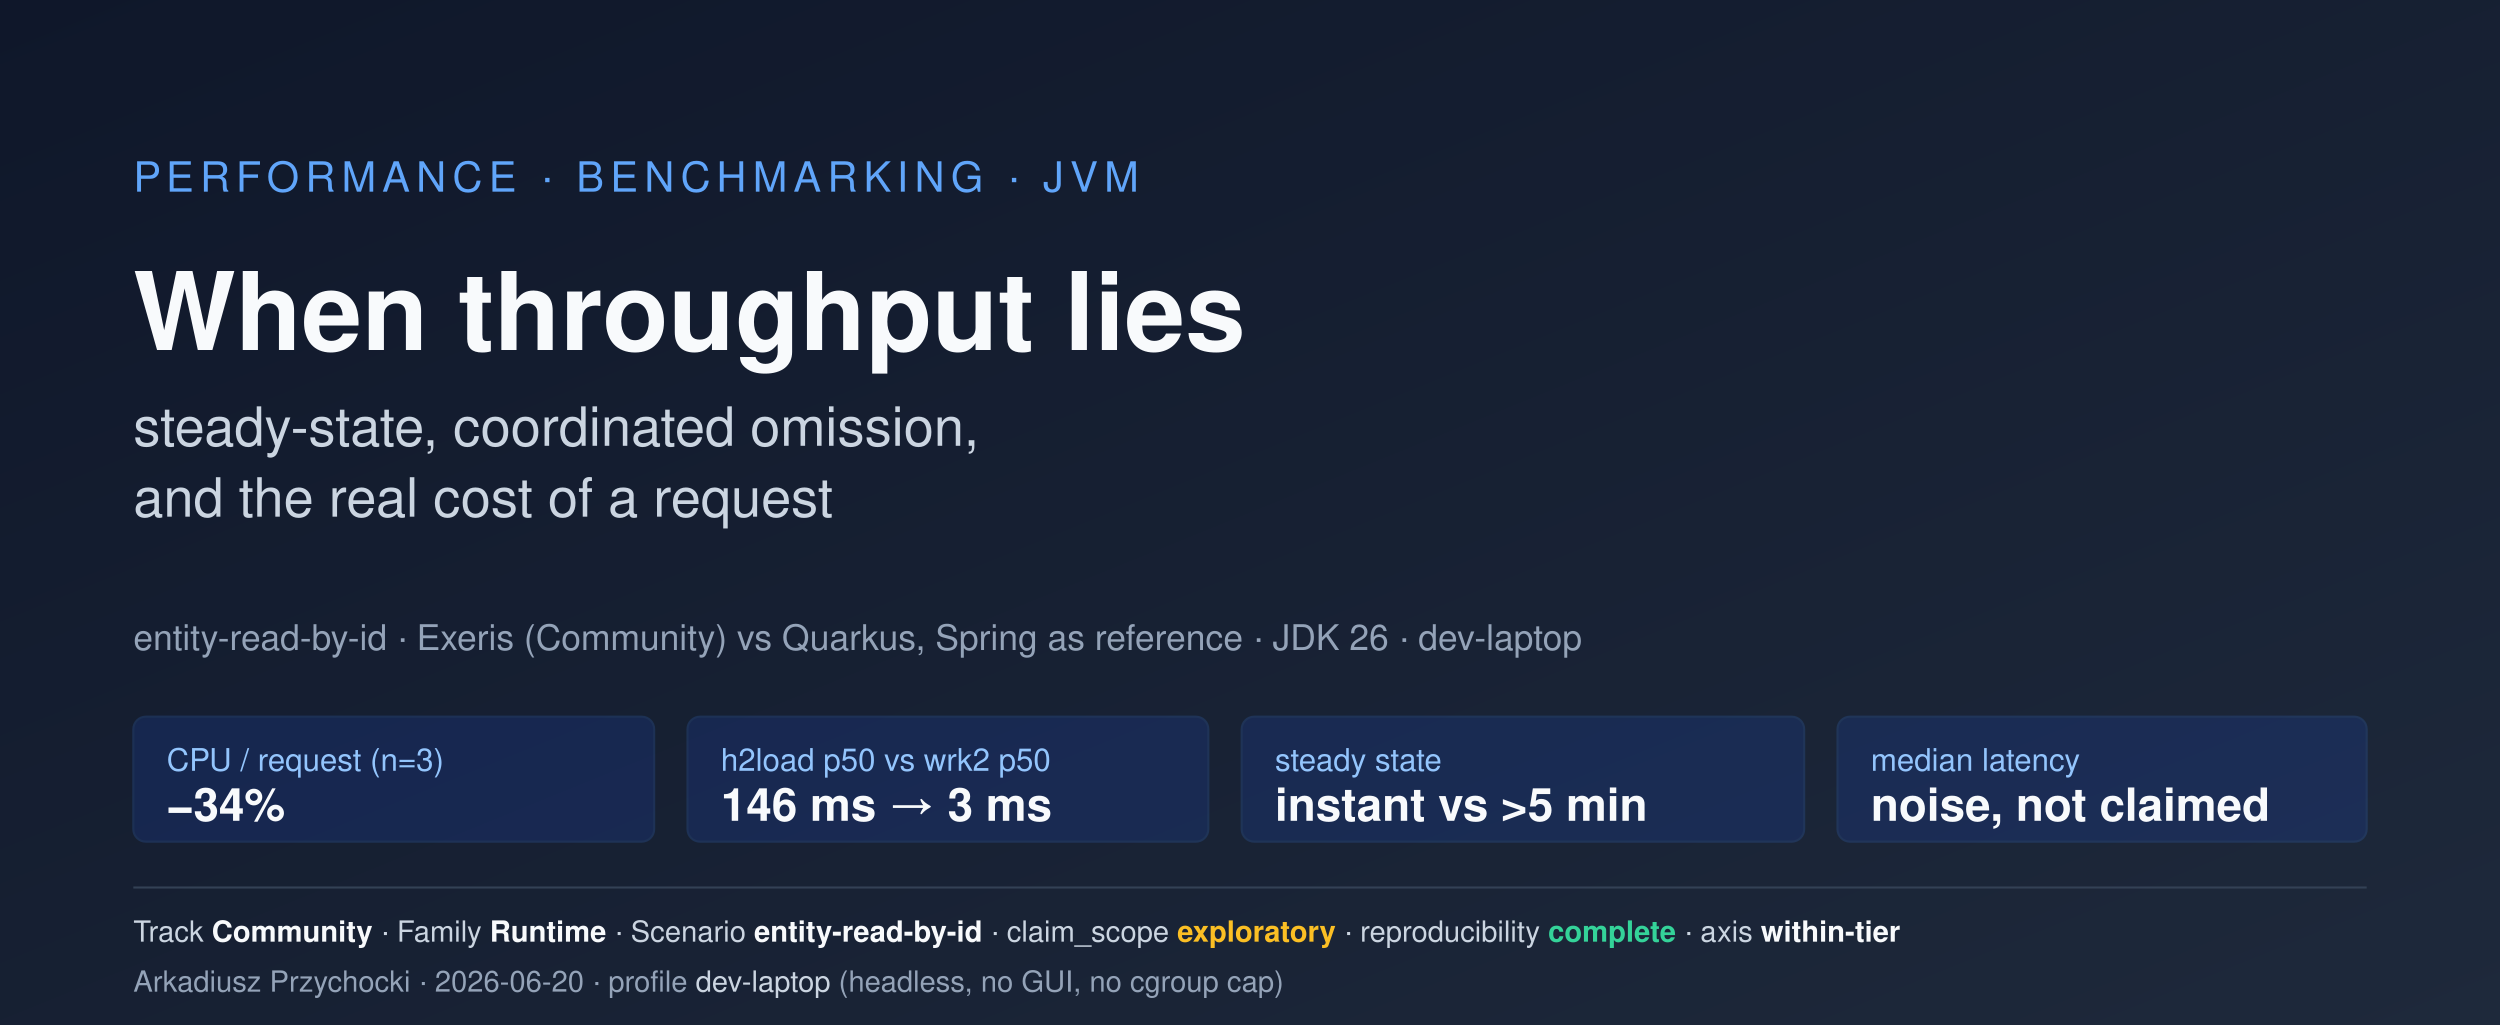
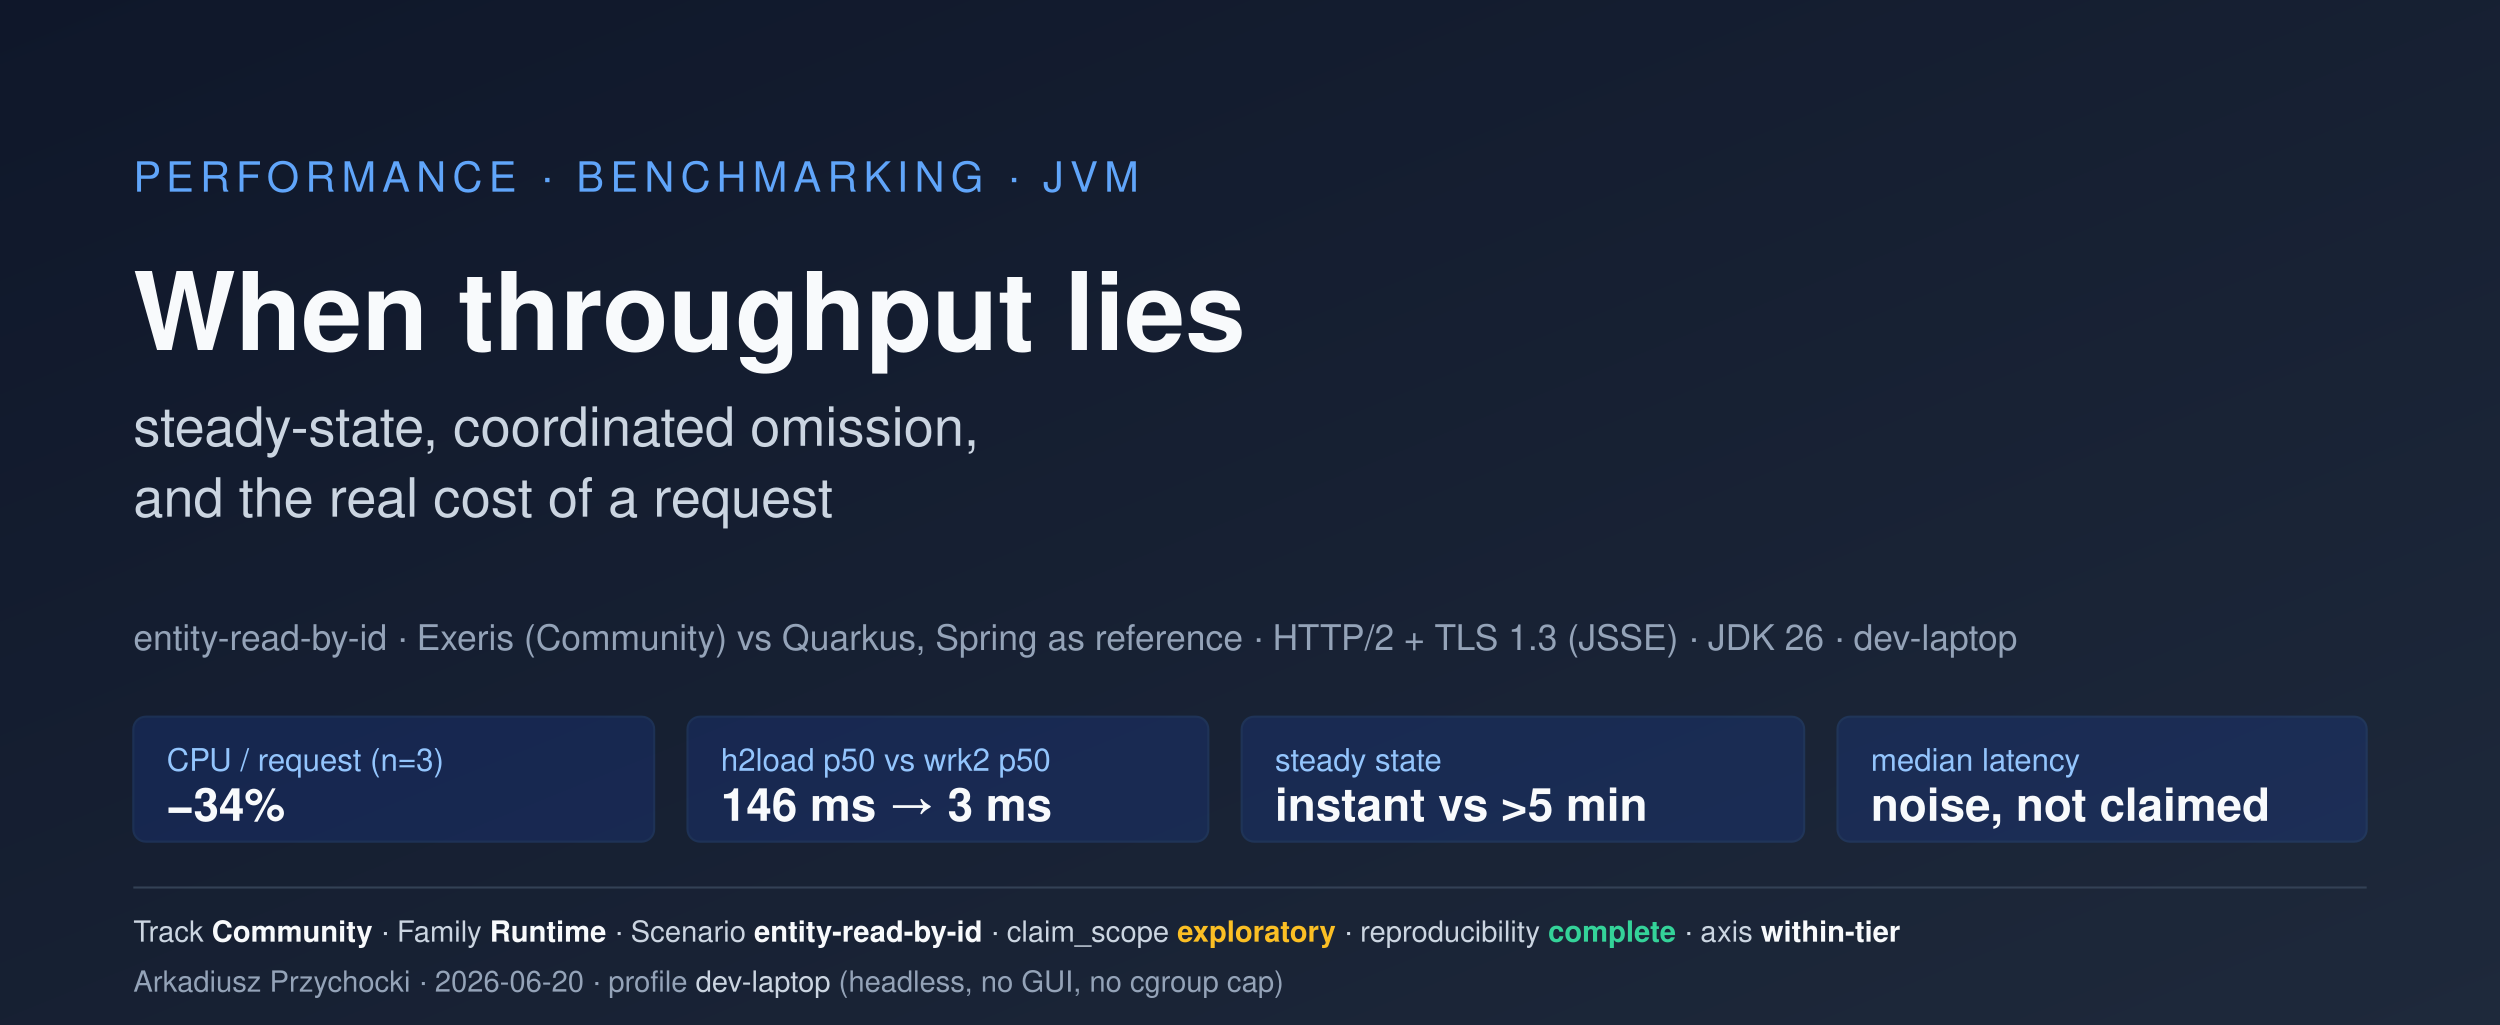
<svg xmlns="http://www.w3.org/2000/svg" width="1200" height="492" viewBox="0 0 1200 492" font-family="Verdana,Helvetica,sans-serif">
  <defs>
    <linearGradient id="bg" x1="0" y1="0" x2="1" y2="1">
      <stop offset="0" stop-color="#0f172a" />
      <stop offset="1" stop-color="#1e293b" />
    </linearGradient>
  </defs>
  <rect width="1200" height="492" fill="url(#bg)" />
  <text x="64" y="92" font-size="20" fill="#60a5fa" letter-spacing="3">PERFORMANCE · BENCHMARKING · JVM</text>
  <text x="64" y="168" font-size="52" font-weight="bold" fill="#f8fafc">When throughput lies</text>
  <text x="64" y="214" font-size="26" fill="#cbd5e1">steady-state, coordinated omission,</text>
  <text x="64" y="248" font-size="26" fill="#cbd5e1">and the real cost of a request</text>
-   <text x="64" y="312" font-size="17" fill="#94a3b8">entity-read-by-id · Exeris (Community) vs Quarkus, Spring as reference · JDK 26 · dev-laptop</text>
+   <text x="64" y="312" font-size="17" fill="#94a3b8">entity-read-by-id · Exeris (Community) vs Quarkus, Spring as reference · HTTP/2 + TLS 1.3 (JSSE) · JDK 26 · dev-laptop</text>
  <g font-size="15">
    <rect x="64" y="344" width="250" height="60" rx="6" fill="#1d4ed8" opacity="0.18" stroke="#3b82f6" stroke-width="1" />
    <text x="80" y="370" fill="#93c5fd">CPU / request (n=3)</text>
    <text x="80" y="394" font-size="22" font-weight="bold" fill="#f8fafc">−34%</text>
    <rect x="330" y="344" width="250" height="60" rx="6" fill="#1d4ed8" opacity="0.18" stroke="#3b82f6" stroke-width="1" />
    <text x="346" y="370" fill="#93c5fd">h2load p50 vs wrk2 p50</text>
    <text x="346" y="394" font-size="22" font-weight="bold" fill="#f8fafc">146 ms → 3 ms</text>
    <rect x="596" y="344" width="270" height="60" rx="6" fill="#1d4ed8" opacity="0.18" stroke="#3b82f6" stroke-width="1" />
    <text x="612" y="370" fill="#93c5fd">steady state</text>
    <text x="612" y="394" font-size="22" font-weight="bold" fill="#f8fafc">instant vs &gt;5 min</text>
    <rect x="882" y="344" width="254" height="60" rx="6" fill="#1d4ed8" opacity="0.18" stroke="#3b82f6" stroke-width="1" />
    <text x="898" y="370" fill="#93c5fd">median latency</text>
    <text x="898" y="394" font-size="22" font-weight="bold" fill="#f8fafc">noise, not claimed</text>
  </g>
  <line x1="64" y1="426" x2="1136" y2="426" stroke="#334155" stroke-width="1" />
  <text x="64" y="452" font-size="14" fill="#cbd5e1">Track <tspan fill="#f8fafc" font-weight="bold">Community</tspan>  ·  Family <tspan fill="#f8fafc" font-weight="bold">Runtime</tspan>  ·  Scenario <tspan fill="#f8fafc" font-weight="bold">entity-read-by-id</tspan>  ·  claim_scope <tspan fill="#fbbf24" font-weight="bold">exploratory</tspan>  ·  reproducibility <tspan fill="#34d399" font-weight="bold">complete</tspan>  ·  axis <tspan fill="#f8fafc" font-weight="bold">within-tier</tspan>
  </text>
  <text x="64" y="476" font-size="14" fill="#94a3b8">Arkadiusz Przychocki  ·  2026-06-20  ·  profile <tspan fill="#cbd5e1">dev-laptop</tspan> (headless, no GUI, no cgroup cap)</text>
</svg>
